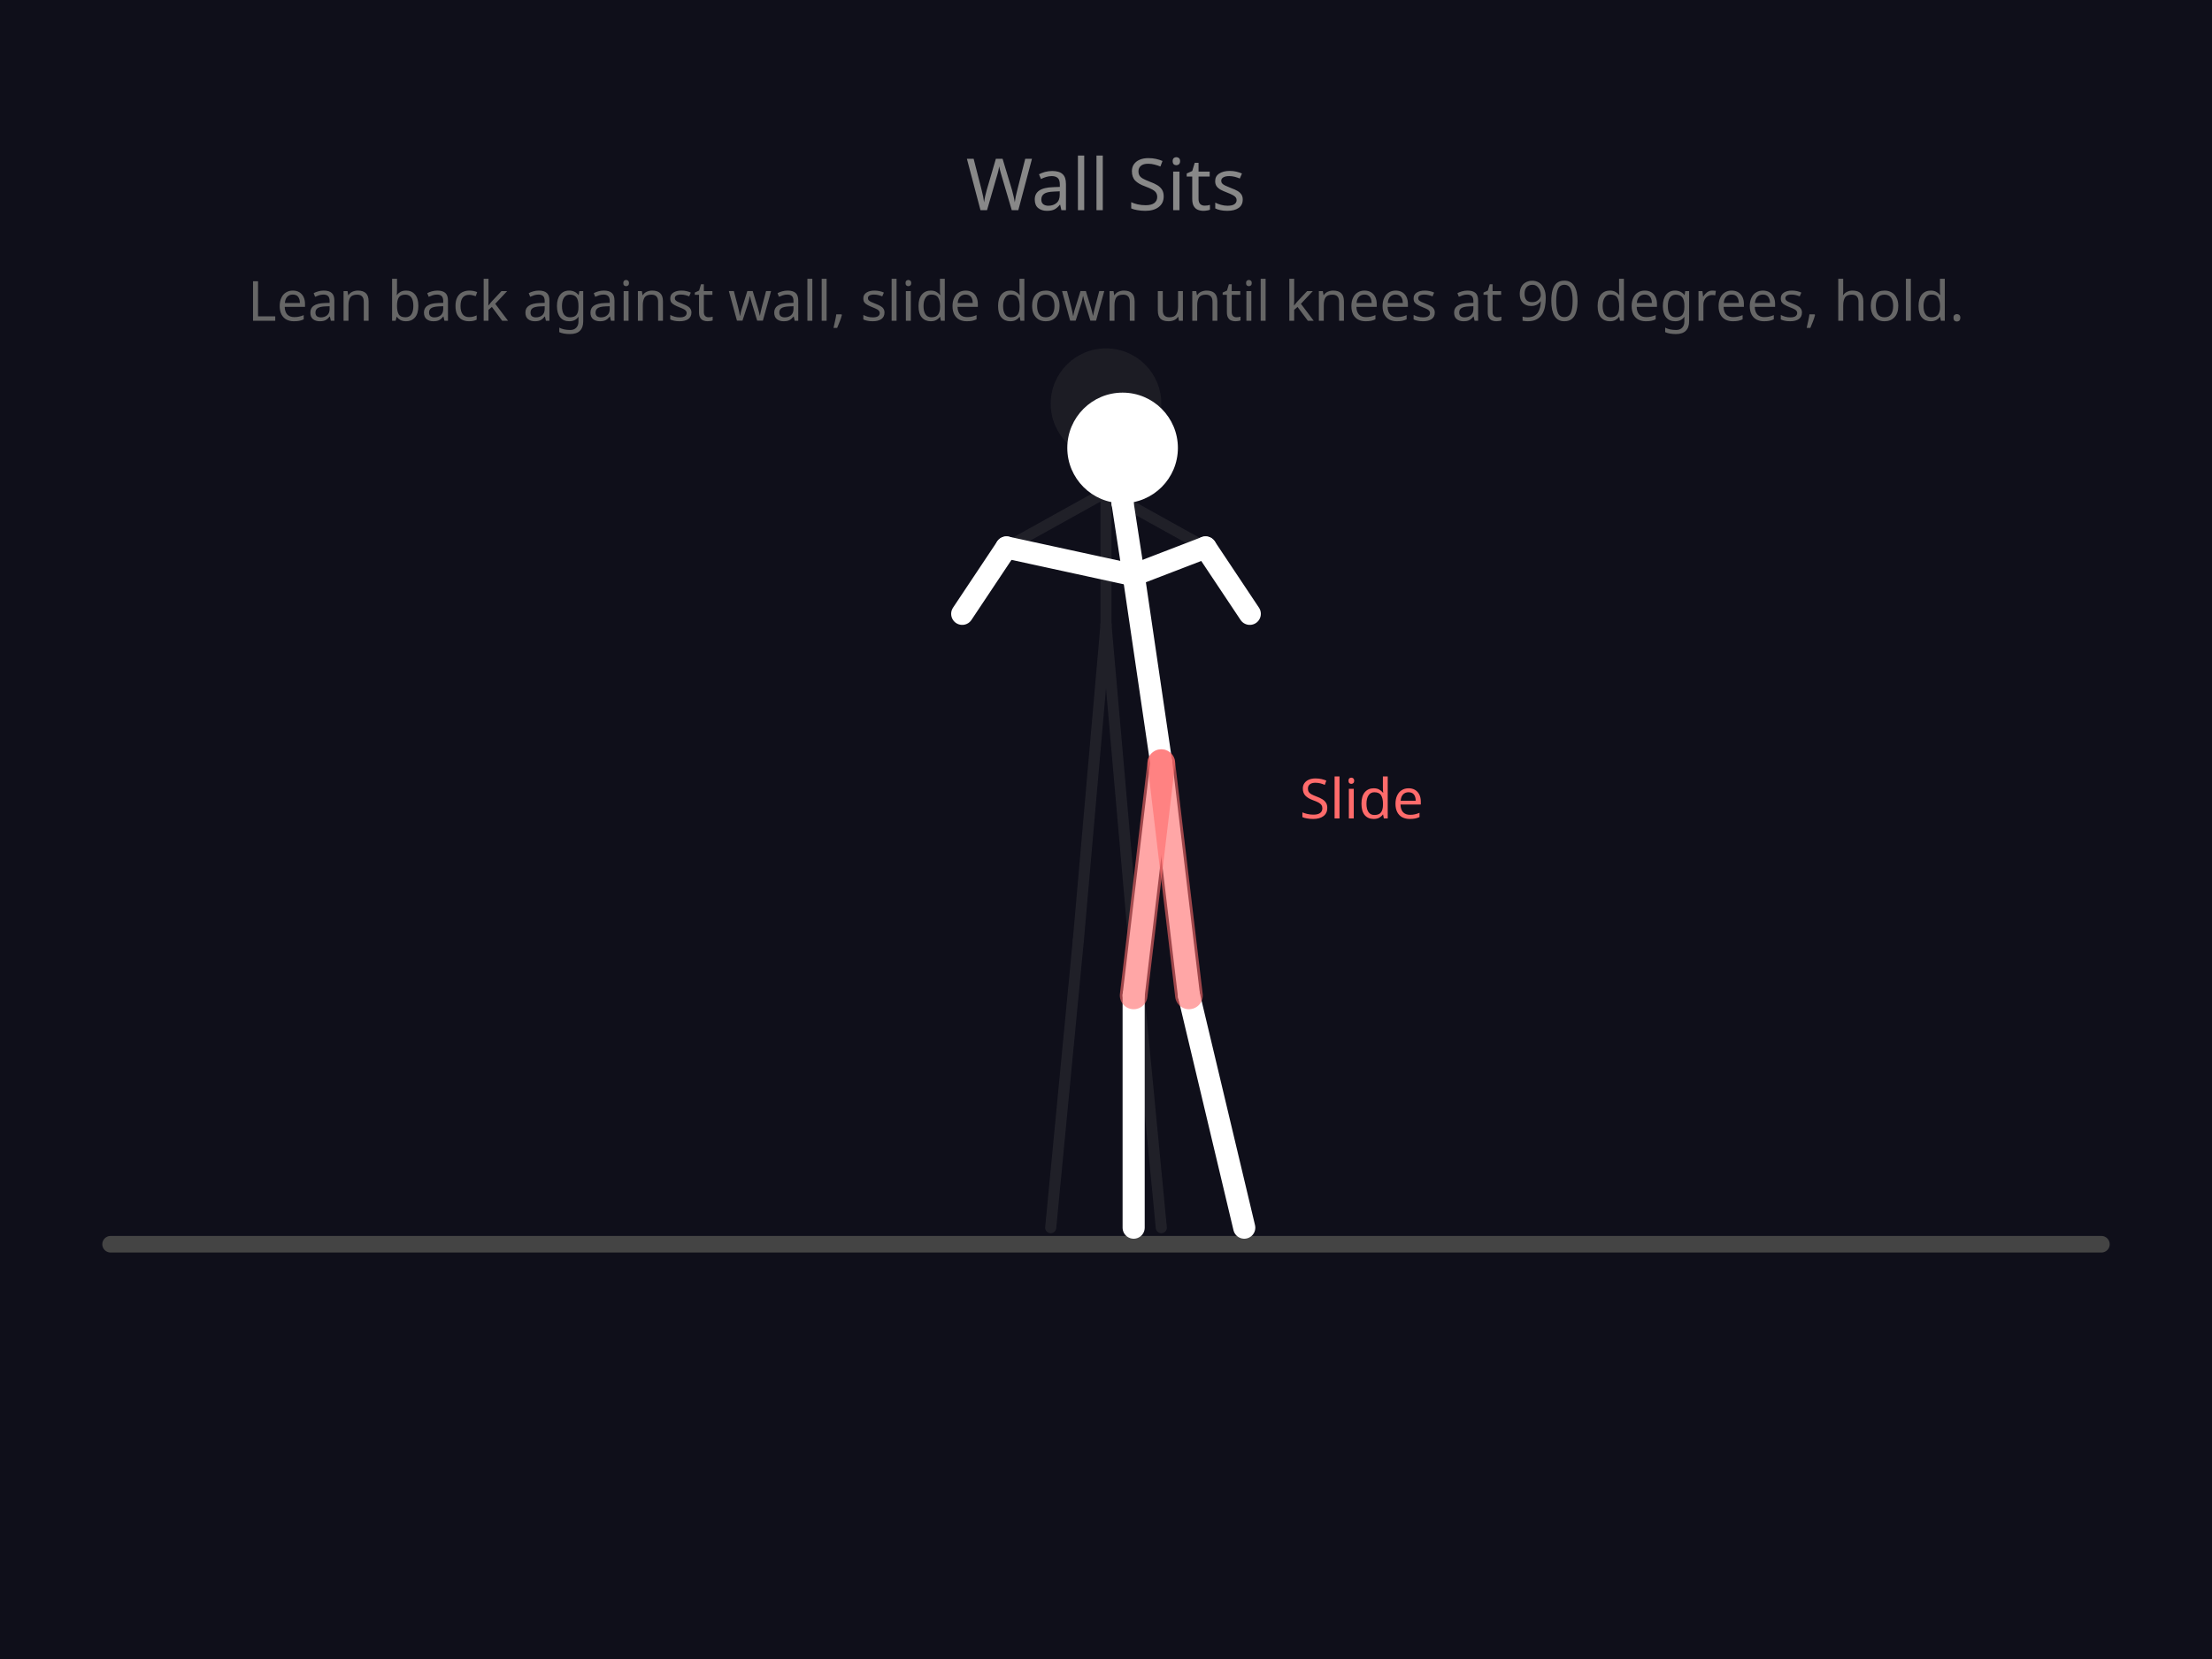
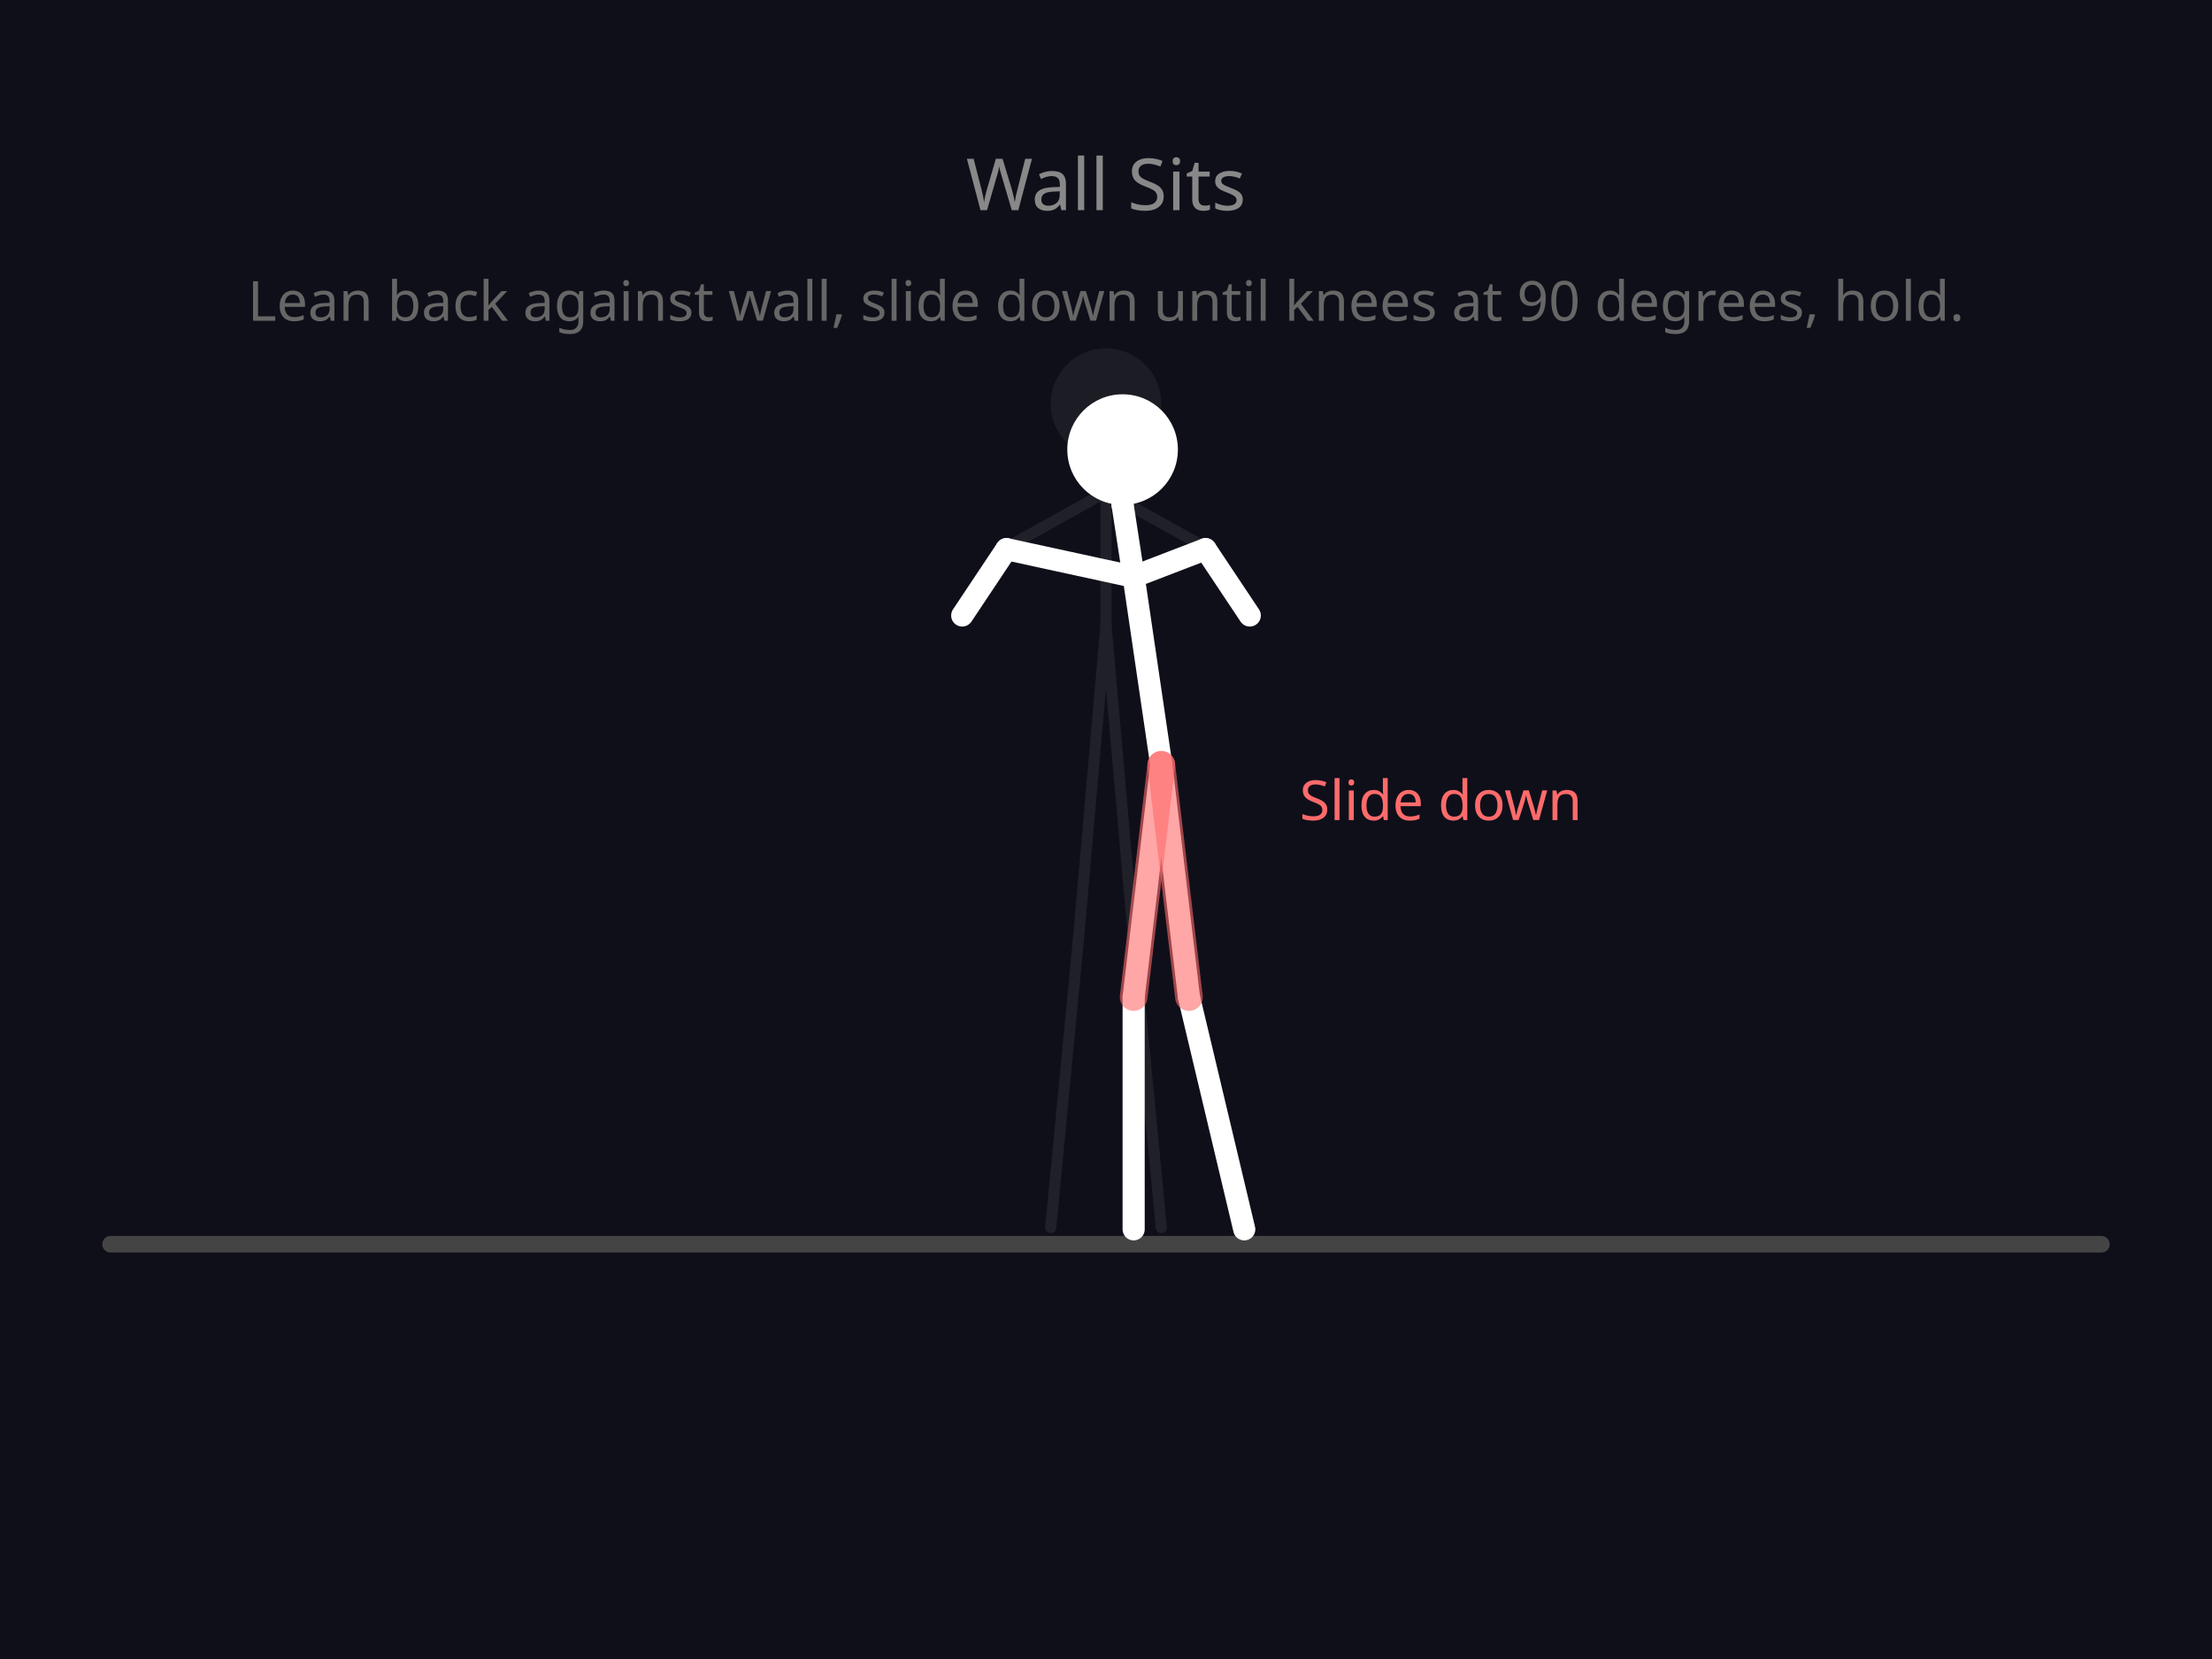
<svg xmlns="http://www.w3.org/2000/svg" viewBox="0 0 400 300">
  <rect width="400" height="300" fill="#0f0f1a" />
  <line x1="20" y1="225" x2="380" y2="225" stroke="#444" stroke-width="3" stroke-linecap="round" />
  <text x="200" y="38" fill="#888" font-size="13" font-family="sans-serif" text-anchor="middle">Wall Sits</text>
  <text x="200" y="58" fill="#666" font-size="10" font-family="sans-serif" text-anchor="middle">Lean back against wall, slide down until knees at 90 degrees, hold.</text>
  <g stroke="#555" stroke-width="2" fill="none" stroke-linecap="round" stroke-linejoin="round" opacity="0.25">
    <circle cx="200" cy="73" r="10" fill="#444" stroke="none" />
    <line x1="200" y1="73" x2="200" y2="81" />
    <line x1="200" y1="81" x2="200" y2="89" />
    <line x1="200" y1="89" x2="200" y2="113" />
    <line x1="200" y1="89" x2="182" y2="99" />
    <line x1="182" y1="99" x2="174" y2="111" />
    <line x1="200" y1="89" x2="218" y2="99" />
    <line x1="218" y1="99" x2="226" y2="111" />
    <line x1="200" y1="113" x2="195" y2="170" />
    <line x1="195" y1="170" x2="190" y2="222" />
    <line x1="200" y1="113" x2="205" y2="170" />
    <line x1="205" y1="170" x2="210" y2="222" />
  </g>
  <g stroke="#FFF" stroke-width="4" fill="none" stroke-linecap="round" stroke-linejoin="round">
-     <circle cx="203" cy="81" r="10" fill="#FFF" stroke="none" />
-     <line x1="203" y1="81" x2="203" y2="91" />
-     <line x1="203" y1="91" x2="205" y2="104" />
-     <line x1="205" y1="104" x2="210" y2="138" />
-     <line x1="205" y1="104" x2="182" y2="99" />
-     <line x1="182" y1="99" x2="174" y2="111" />
-     <line x1="205" y1="104" x2="218" y2="99" />
-     <line x1="218" y1="99" x2="226" y2="111" />
-     <line x1="210" y1="138" x2="205" y2="180" />
-     <line x1="205" y1="180" x2="205" y2="222" />
-     <line x1="210" y1="138" x2="215" y2="180" />
-     <line x1="215" y1="180" x2="225" y2="222" />
-     <line x1="210" y1="138" x2="205" y2="180" stroke="#FF6B6B" stroke-width="5" opacity="0.6" />
-     <line x1="210" y1="138" x2="215" y2="180" stroke="#FF6B6B" stroke-width="5" opacity="0.6" />
+     <circle cx="203" cy="81.3" r="10" fill="#FFF" stroke="none" />
+     <line x1="203" y1="81.3" x2="203" y2="91.3" />
+     <line x1="203" y1="91.3" x2="205" y2="104.3" />
+     <line x1="205" y1="104.3" x2="210" y2="138.3" />
+     <line x1="205" y1="104.3" x2="182" y2="99.3" />
+     <line x1="182" y1="99.3" x2="174" y2="111.3" />
+     <line x1="205" y1="104.3" x2="218" y2="99.3" />
+     <line x1="218" y1="99.3" x2="226" y2="111.3" />
+     <line x1="210" y1="138.3" x2="205" y2="180.3" />
+     <line x1="205" y1="180.3" x2="205" y2="222.3" />
+     <line x1="210" y1="138.3" x2="215" y2="180.3" />
+     <line x1="215" y1="180.3" x2="225" y2="222.3" />
+     <line x1="210" y1="138.3" x2="205" y2="180.3" stroke="#FF6B6B" stroke-width="5" opacity="0.6" />
+     <line x1="210" y1="138.3" x2="215" y2="180.3" stroke="#FF6B6B" stroke-width="5" opacity="0.6" />
  </g>
-   <text x="235" y="148" fill="#FF6B6B" font-size="10" font-family="sans-serif">Slide</text>
+   <text x="235" y="148.3" fill="#FF6B6B" font-size="10" font-family="sans-serif">Slide down</text>
</svg>
